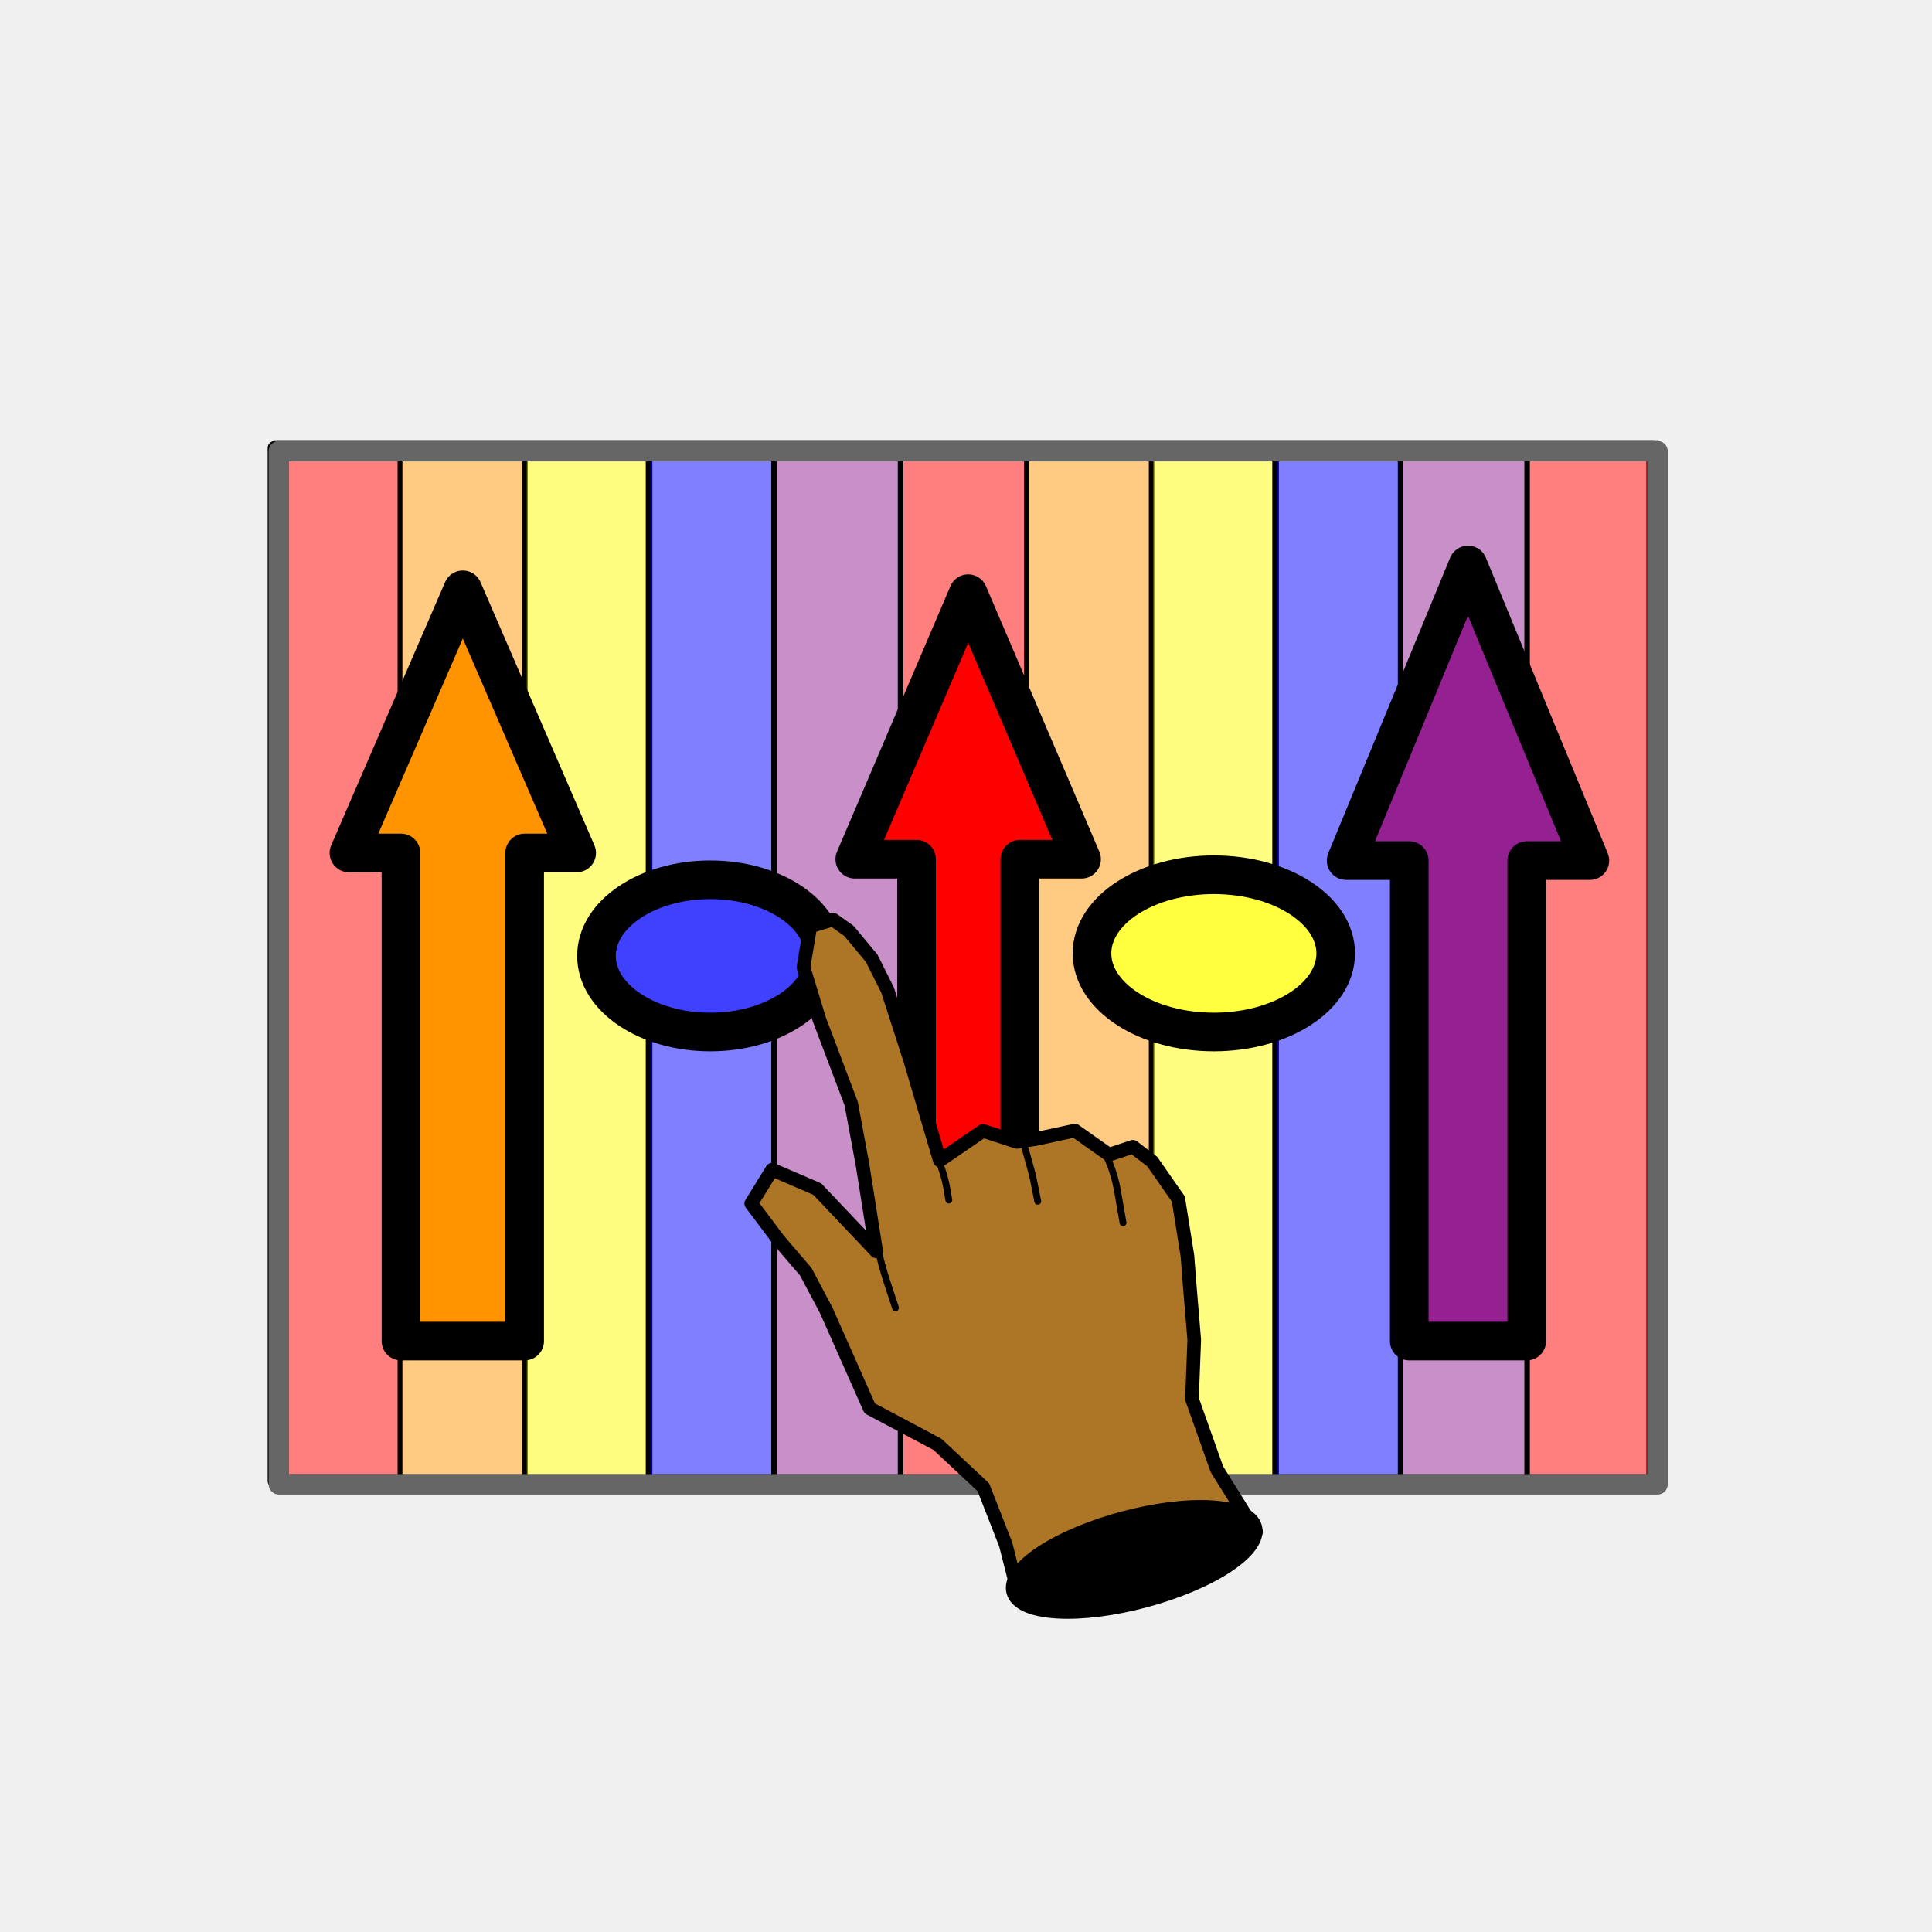
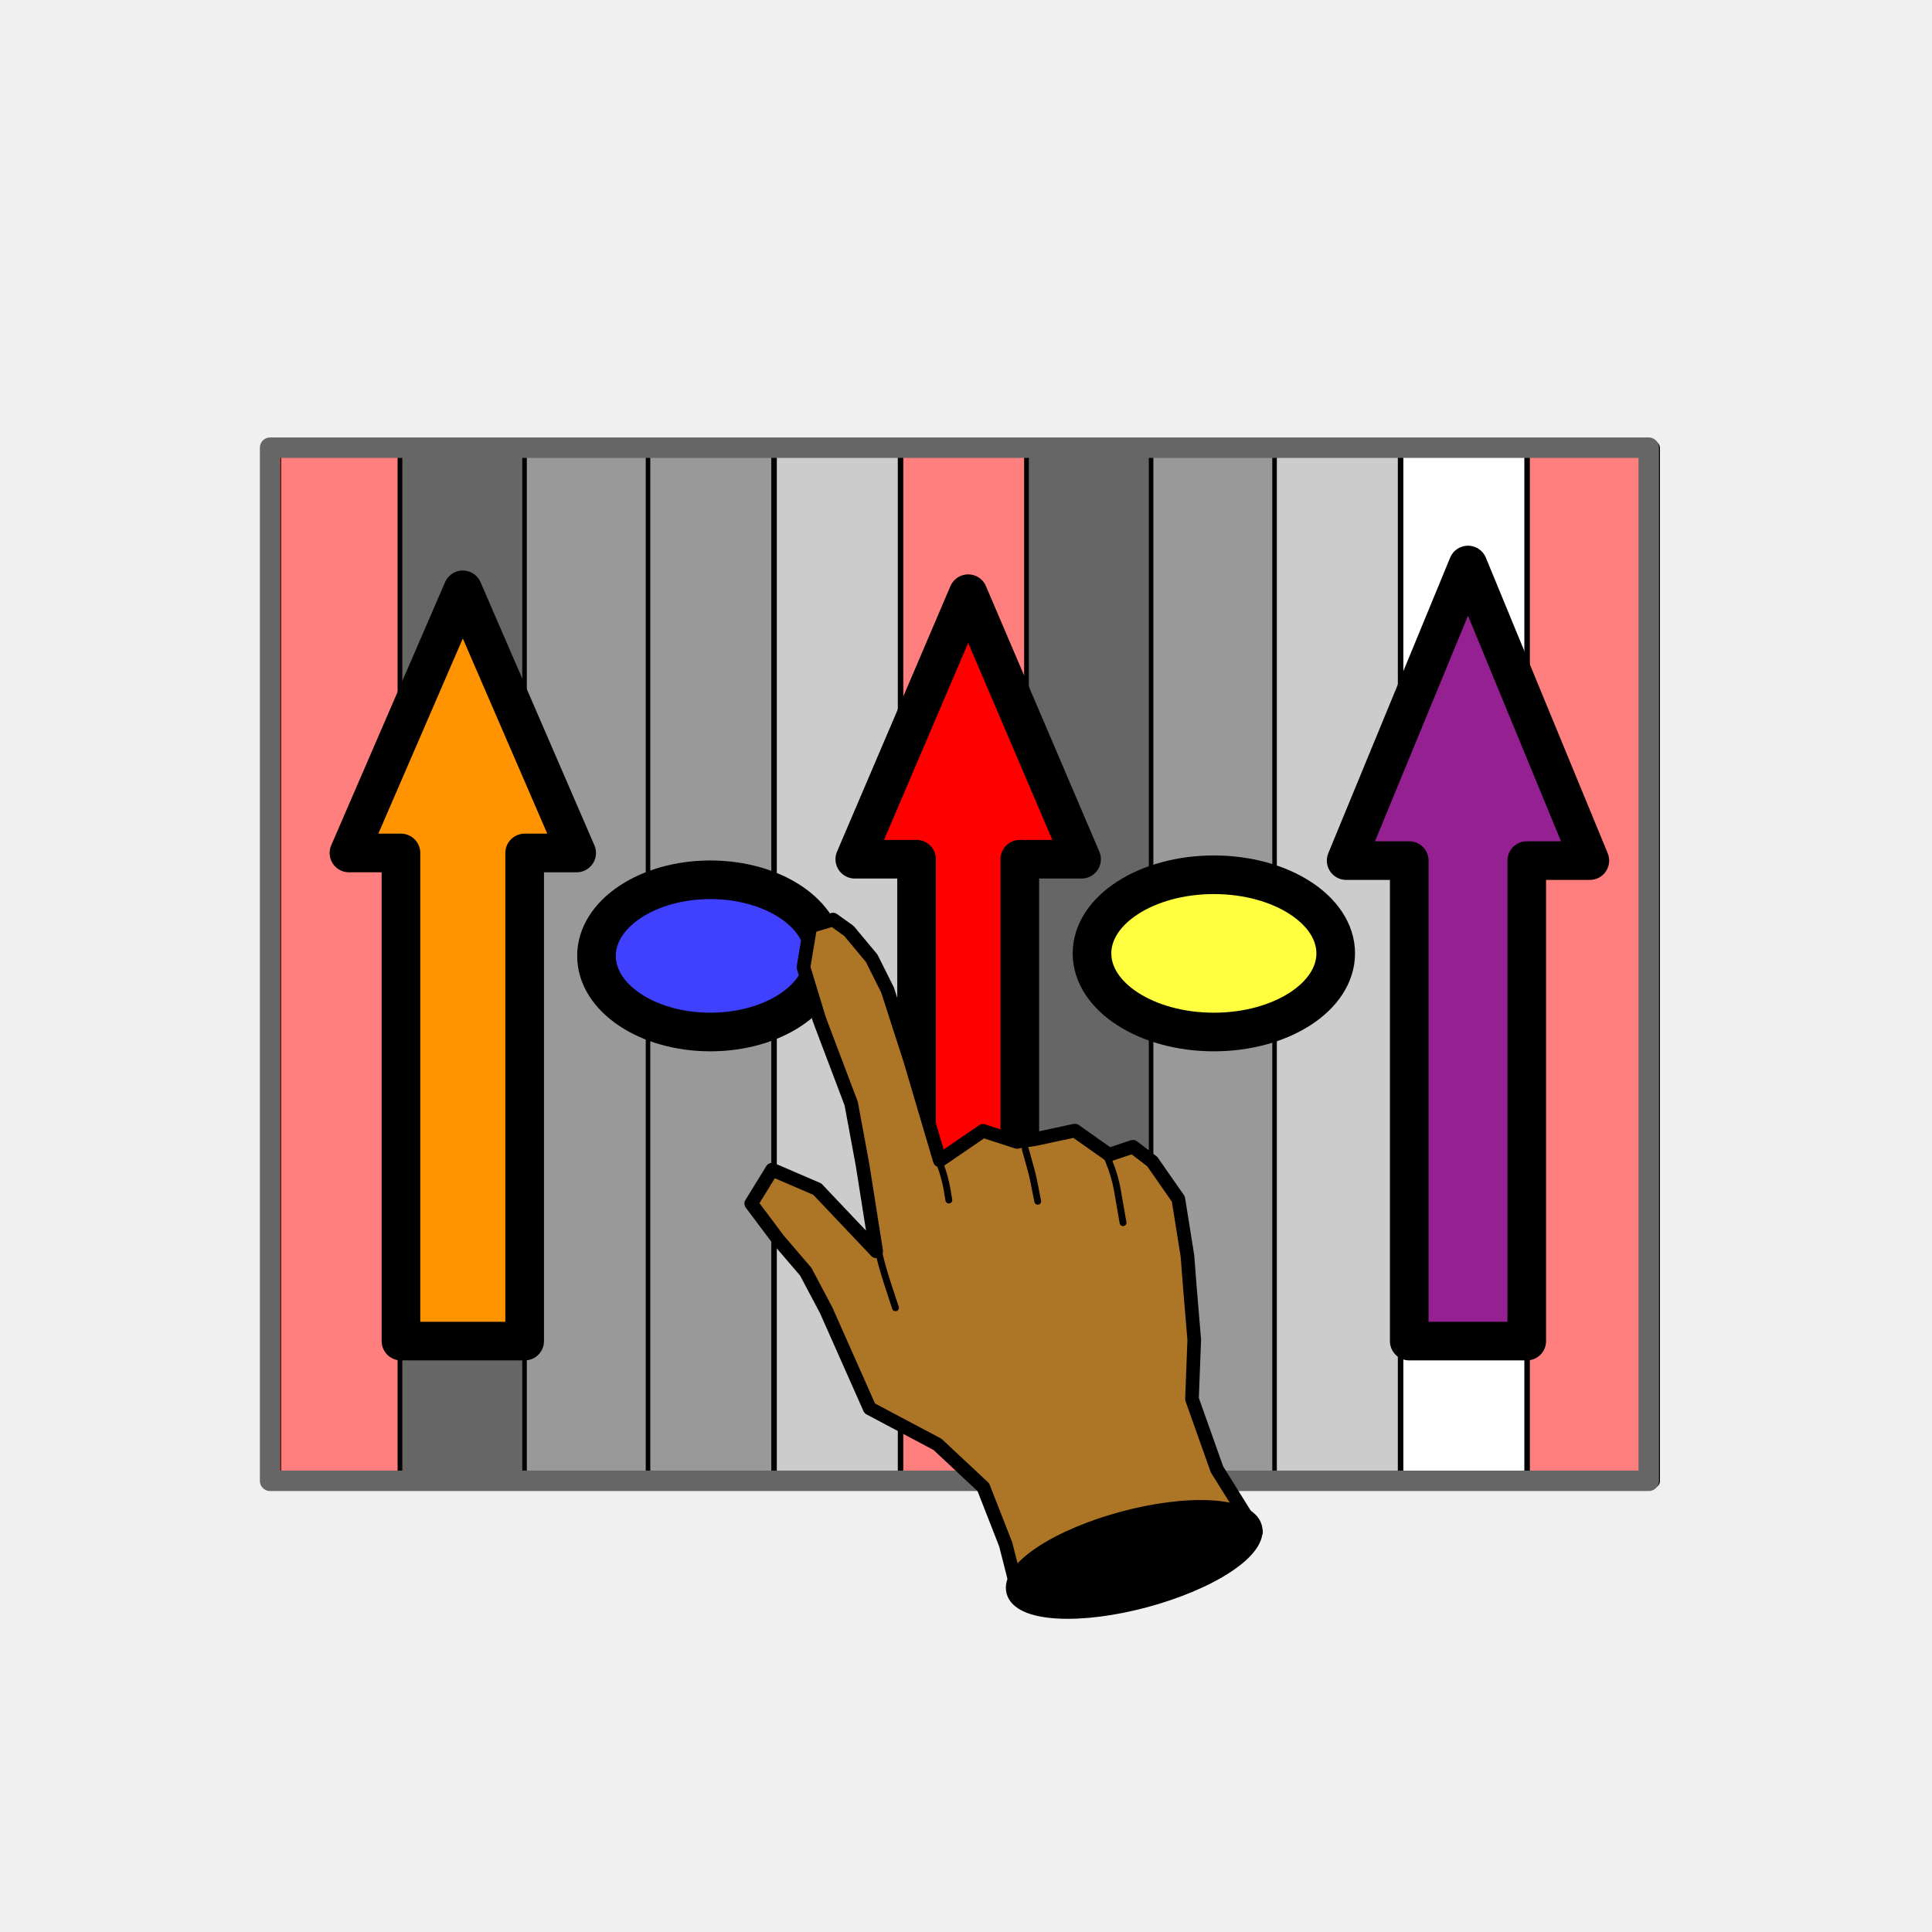
<svg xmlns="http://www.w3.org/2000/svg" version="1.1" viewBox="0 0 850.394 850.394" width="850.394" height="850.394">
  <defs />
-   <g id="short_and_long_solo" stroke-opacity="1" stroke-dasharray="none" fill="none" fill-opacity="1" stroke="none">
+   <g id="short_and_long_solo" fill="none" stroke-opacity="1" stroke="none" stroke-dasharray="none" fill-opacity="1">
    <g id="Shared_1: Master layer">
      <g id="Graphic_10">
        <rect x="120.821" y="197.15" width="606.828" height="454.742" fill="white" />
        <rect x="120.821" y="197.15" width="606.828" height="454.742" stroke="black" stroke-linecap="round" stroke-linejoin="round" stroke-width="6" />
      </g>
      <g id="Graphic_9">
-         <rect x="340.919" y="197.15" width="55.26" height="454.742" fill="#942092" fill-opacity=".5" />
+         <rect x="340.919" y="197.15" width="55.26" height="454.742" fill="#ccc" />
        <rect x="340.919" y="197.15" width="55.26" height="454.742" stroke="black" stroke-linecap="round" stroke-linejoin="round" stroke-width="2" />
      </g>
      <g id="Graphic_5">
        <rect x="120.821" y="197.06" width="55.26" height="454.742" fill="red" fill-opacity=".502" />
        <rect x="120.821" y="197.06" width="55.26" height="454.742" stroke="black" stroke-linecap="round" stroke-linejoin="round" stroke-width="2" />
      </g>
      <g id="Graphic_4">
-         <rect x="176.081" y="197.06" width="55.26" height="454.742" fill="#ff9300" fill-opacity=".496" />
+         <rect x="176.081" y="197.06" width="55.26" height="454.742" fill="#666" />
        <rect x="176.081" y="197.06" width="55.26" height="454.742" stroke="black" stroke-linecap="round" stroke-linejoin="round" stroke-width="2" />
      </g>
      <g id="Graphic_3">
-         <rect x="230.885" y="197.836" width="55.26" height="454.024" fill="#fffc00" fill-opacity=".5" />
+         <rect x="230.885" y="197.836" width="55.26" height="454.024" fill="#999" />
        <rect x="230.885" y="197.836" width="55.26" height="454.024" stroke="black" stroke-linecap="round" stroke-linejoin="round" stroke-width="2" />
      </g>
      <g id="Graphic_2">
-         <rect x="285.235" y="197.105" width="55.26" height="454.742" fill="blue" fill-opacity=".5" />
+         <rect x="285.235" y="197.105" width="55.26" height="454.742" fill="#999" />
        <rect x="285.235" y="197.105" width="55.26" height="454.742" stroke="black" stroke-linecap="round" stroke-linejoin="round" stroke-width="2" />
      </g>
      <g id="Graphic_15">
-         <rect x="616.701" y="197.207" width="55.26" height="454.742" fill="#942092" fill-opacity=".5" />
+         <rect x="616.701" y="197.207" width="55.26" height="454.742" fill="white" />
        <rect x="616.701" y="197.207" width="55.26" height="454.742" stroke="black" stroke-linecap="round" stroke-linejoin="round" stroke-width="2" />
      </g>
      <g id="Graphic_14">
        <rect x="396.603" y="197.118" width="55.26" height="454.742" fill="red" fill-opacity=".502" />
        <rect x="396.603" y="197.118" width="55.26" height="454.742" stroke="black" stroke-linecap="round" stroke-linejoin="round" stroke-width="2" />
      </g>
      <g id="Graphic_13">
-         <rect x="451.863" y="197.118" width="55.26" height="454.742" fill="#ff9300" fill-opacity=".496" />
+         <rect x="451.863" y="197.118" width="55.26" height="454.742" fill="#666" />
        <rect x="451.863" y="197.118" width="55.26" height="454.742" stroke="black" stroke-linecap="round" stroke-linejoin="round" stroke-width="2" />
      </g>
      <g id="Graphic_12">
-         <rect x="506.666" y="197.836" width="55.26" height="454.082" fill="#fffc00" fill-opacity=".5" />
+         <rect x="506.666" y="197.836" width="55.26" height="454.082" fill="#999" />
        <rect x="506.666" y="197.836" width="55.26" height="454.082" stroke="black" stroke-linecap="round" stroke-linejoin="round" stroke-width="2" />
      </g>
      <g id="Graphic_11">
-         <rect x="561.017" y="197.163" width="55.26" height="454.742" fill="blue" fill-opacity=".5" />
+         <rect x="561.017" y="197.163" width="55.26" height="454.742" fill="#ccc" />
        <rect x="561.017" y="197.163" width="55.26" height="454.742" stroke="black" stroke-linecap="round" stroke-linejoin="round" stroke-width="2" />
      </g>
      <g id="Graphic_16">
        <rect x="672.39" y="197.207" width="55.26" height="454.742" fill="red" fill-opacity=".502" />
        <rect x="672.39" y="197.207" width="55.26" height="454.742" stroke="black" stroke-linecap="round" stroke-linejoin="round" stroke-width="2" />
      </g>
      <g id="Graphic_17">
-         <rect x="122.744" y="198.592" width="606.828" height="454.742" stroke="#666" stroke-linecap="round" stroke-linejoin="round" stroke-width="9" />
+         <rect x="118.891" y="197.06" width="606.828" height="454.742" stroke="#666" stroke-linecap="round" stroke-linejoin="round" stroke-width="9" />
      </g>
    </g>
    <g id="short_and_long_solo: home note">
      <g id="Graphic_155">
        <path d="M 448.882 590.601 L 403.435 590.601 L 403.435 378.197 L 376.246 378.197 L 426.159 261.325 L 476.071 378.197 L 448.882 378.197 Z" fill="red" />
        <path d="M 448.882 590.601 L 403.435 590.601 L 403.435 378.197 L 376.246 378.197 L 426.159 261.325 L 476.071 378.197 L 448.882 378.197 Z" stroke="black" stroke-linecap="round" stroke-linejoin="round" stroke-width="17" />
      </g>
      <g id="Graphic_156">
        <path d="M 672.018 590.299 L 620.296 590.299 L 620.296 378.8 L 592.521 378.8 L 646.157 248.701 L 699.793 378.8 L 672.018 378.8 Z" fill="#942092" />
        <path d="M 672.018 590.299 L 620.296 590.299 L 620.296 378.8 L 592.521 378.8 L 646.157 248.701 L 699.793 378.8 L 672.018 378.8 Z" stroke="black" stroke-linecap="round" stroke-linejoin="round" stroke-width="17" />
      </g>
      <g id="Graphic_157">
        <path d="M 230.935 590.299 L 176.487 590.299 L 176.487 375.443 L 153.593 375.443 L 203.711 259.62 L 253.829 375.443 L 230.935 375.443 Z" fill="#ff9300" />
        <path d="M 230.935 590.299 L 176.487 590.299 L 176.487 375.443 L 153.593 375.443 L 203.711 259.62 L 253.829 375.443 L 230.935 375.443 Z" stroke="black" stroke-linecap="round" stroke-linejoin="round" stroke-width="17" />
      </g>
      <g id="Graphic_159">
        <ellipse cx="534.296" cy="419.642" rx="53.636" ry="34.606" fill="#ffff40" />
        <ellipse cx="534.296" cy="419.642" rx="53.636" ry="34.606" stroke="black" stroke-linecap="round" stroke-linejoin="round" stroke-width="17" />
      </g>
      <g id="Graphic_158">
        <ellipse cx="312.667" cy="420.748" rx="50.118" ry="33.5" fill="#4040ff" />
        <ellipse cx="312.667" cy="420.748" rx="50.118" ry="33.5" stroke="black" stroke-linecap="round" stroke-linejoin="round" stroke-width="17" />
      </g>
    </g>
    <g id="short_and_long_solo: Layer 2">
      <g id="Group_138">
        <g id="Graphic_144">
          <path d="M 356.663 407.761 L 353.663 425.761 L 360.663 448.761 L 374.663 485.761 L 379.663 512.761 L 385.663 550.761 L 359.73 523.393 L 339.856 514.839 L 330.663 529.761 L 342.663 545.761 L 354.663 559.761 L 363.663 576.761 L 382.817 619.917 L 412.663 635.761 L 432.833 654.632 L 442.663 679.761 L 448.609 703.148 L 518.724 695.464 L 552.84 674.293 L 535.663 646.761 L 524.663 615.761 L 525.663 589.761 L 523.663 565.761 L 522.663 552.761 L 518.663 527.761 L 507.163 511.261 L 498.663 504.761 L 488.163 508.261 L 473.119 497.637 L 455.621 501.401 L 447.62 502.619 L 432.663 497.761 L 413.663 510.761 L 400.663 466.761 L 390.663 435.761 L 383.663 421.761 L 373.663 409.761 L 366.663 404.761 Z" fill="#ad7526" />
          <path d="M 356.663 407.761 L 353.663 425.761 L 360.663 448.761 L 374.663 485.761 L 379.663 512.761 L 385.663 550.761 L 359.73 523.393 L 339.856 514.839 L 330.663 529.761 L 342.663 545.761 L 354.663 559.761 L 363.663 576.761 L 382.817 619.917 L 412.663 635.761 L 432.833 654.632 L 442.663 679.761 L 448.609 703.148 L 518.724 695.464 L 552.84 674.293 L 535.663 646.761 L 524.663 615.761 L 525.663 589.761 L 523.663 565.761 L 522.663 552.761 L 518.663 527.761 L 507.163 511.261 L 498.663 504.761 L 488.163 508.261 L 473.119 497.637 L 455.621 501.401 L 447.62 502.619 L 432.663 497.761 L 413.663 510.761 L 400.663 466.761 L 390.663 435.761 L 383.663 421.761 L 373.663 409.761 L 366.663 404.761 Z" stroke="black" stroke-linecap="round" stroke-linejoin="round" stroke-width="6" />
        </g>
        <g id="Line_143">
          <path d="M 383.935 535.145 L 383.935 535.145 C 385.166 545.091 387.357 554.894 390.478 564.417 L 394.157 575.64" stroke="black" stroke-linecap="round" stroke-linejoin="round" stroke-width="3" />
        </g>
        <g id="Line_142">
          <path d="M 451.306 505.826 L 453.89 515.131 C 454.283 516.547 454.623 517.976 454.911 519.416 L 456.778 528.749" stroke="black" stroke-linecap="round" stroke-linejoin="round" stroke-width="3" />
        </g>
        <g id="Line_141">
          <path d="M 412.663 509.761 L 412.756 509.974 C 414.743 514.52 416.158 519.296 416.969 524.191 L 417.637 528.23" stroke="black" stroke-linecap="round" stroke-linejoin="round" stroke-width="3" />
        </g>
        <g id="Line_140">
          <path d="M 487.58 509.934 L 488.145 511.292 C 489.854 515.399 491.102 519.684 491.864 524.068 L 494.321 538.193" stroke="black" stroke-linecap="round" stroke-linejoin="round" stroke-width="3" />
        </g>
        <g id="Graphic_139">
          <path d="M 533.207 663.895 C 555.669 665.277 558.669 676.472 539.907 688.901 C 521.145 701.329 487.726 710.284 465.263 708.901 C 442.8 707.519 439.801 696.324 458.563 683.895 C 477.325 671.467 510.744 662.512 533.207 663.895" fill="black" />
          <path d="M 533.207 663.895 C 555.669 665.277 558.669 676.472 539.907 688.901 C 521.145 701.329 487.726 710.284 465.263 708.901 C 442.8 707.519 439.801 696.324 458.563 683.895 C 477.325 671.467 510.744 662.512 533.207 663.895" stroke="black" stroke-linecap="round" stroke-linejoin="round" stroke-width="7" />
        </g>
      </g>
    </g>
  </g>
</svg>
